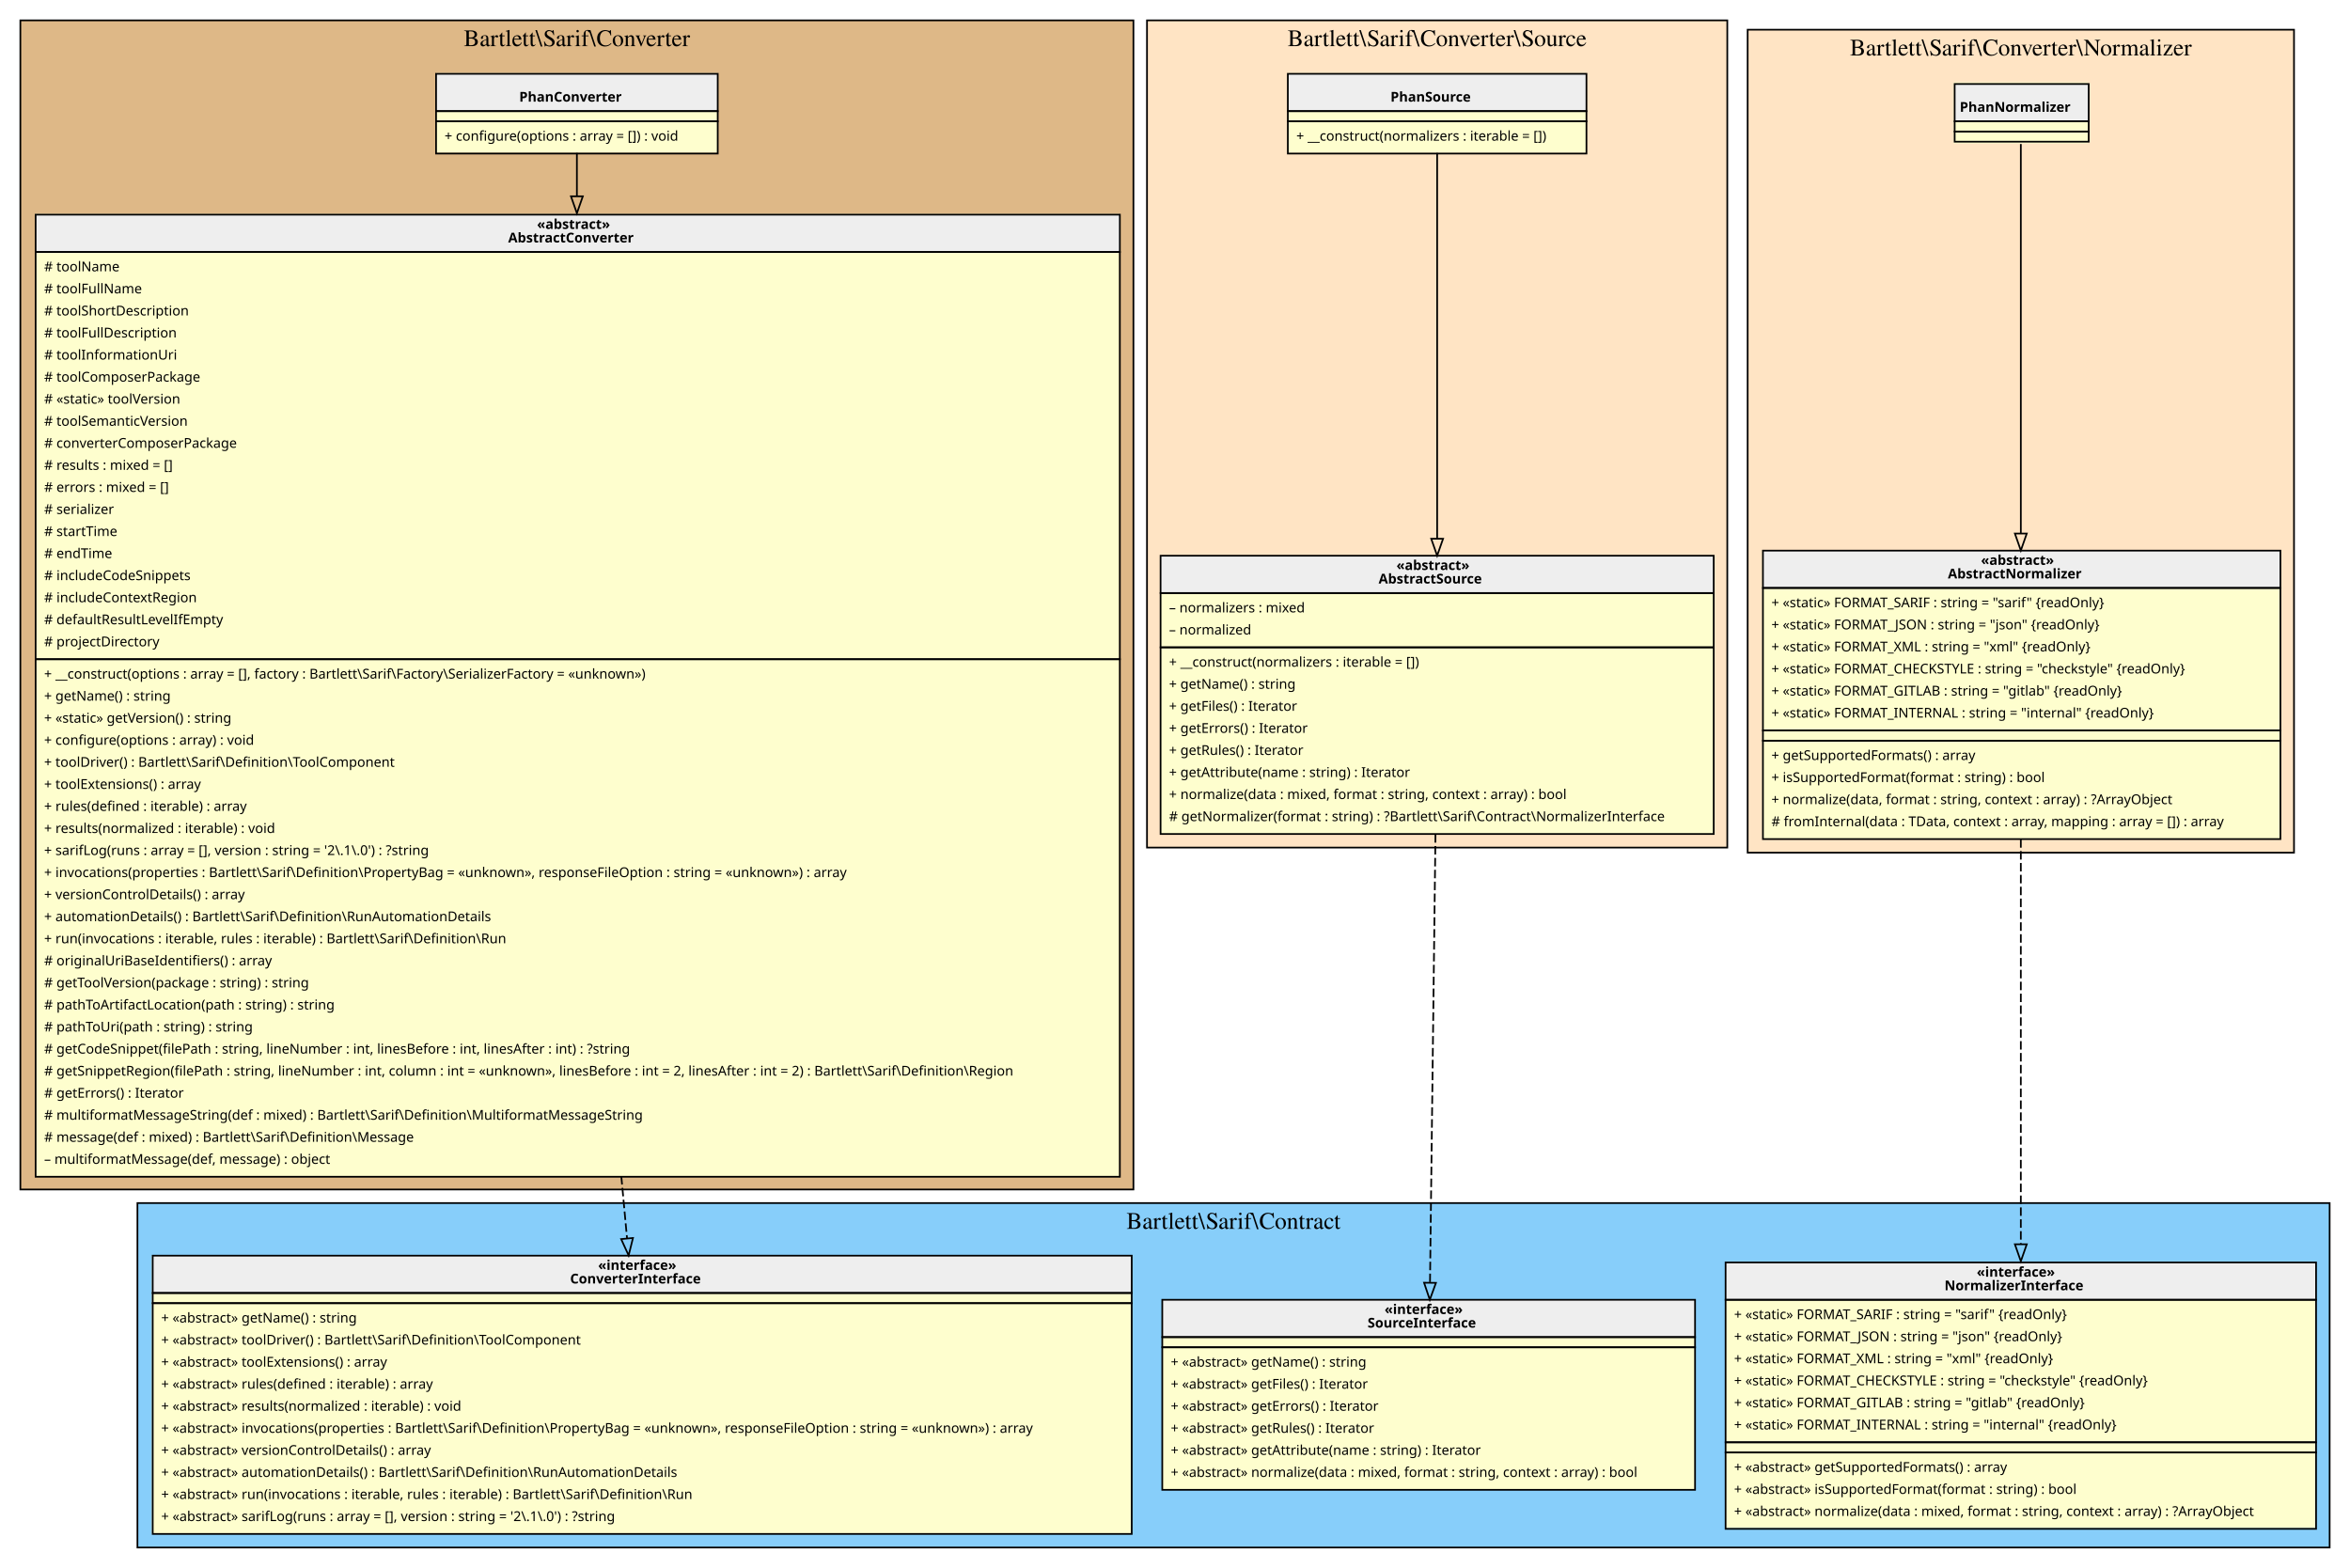
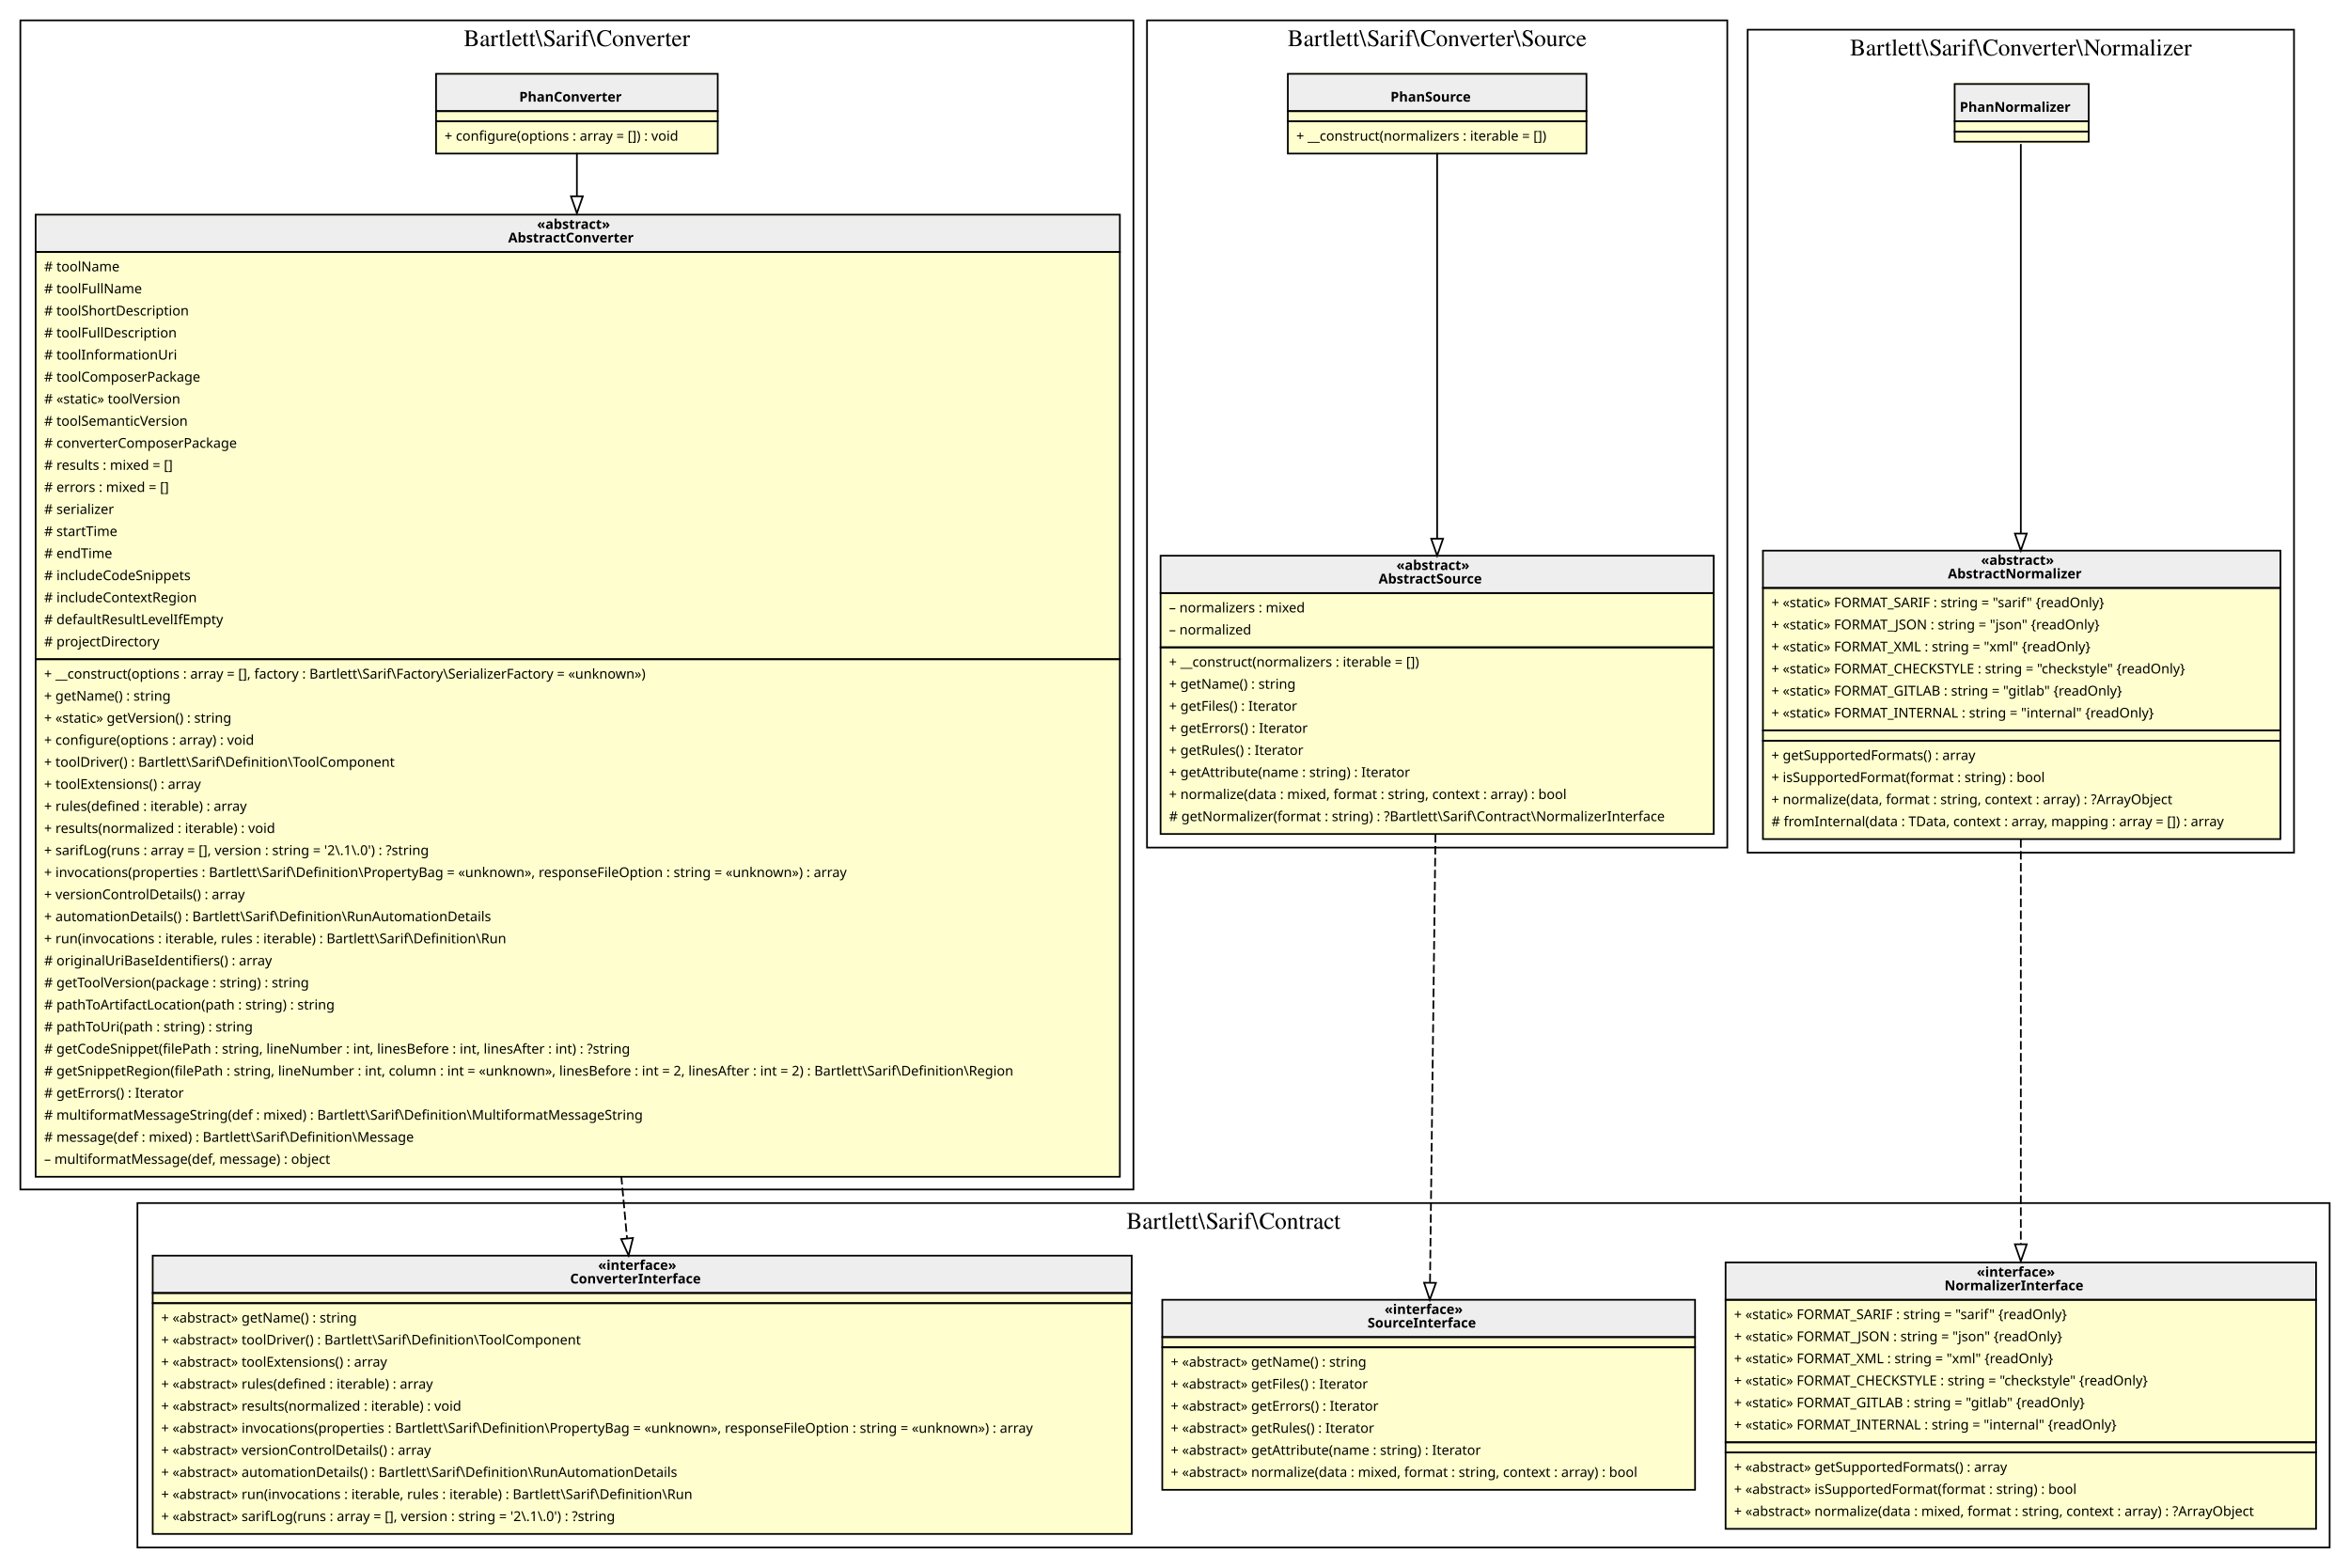
<svg xmlns="http://www.w3.org/2000/svg" width="1385pt" height="924pt" viewBox="0.00 0.00 1385.00 924.00">
  <g id="graph0" class="graph" transform="scale(1 1) rotate(0) translate(4 920)">
    <g id="clust1" class="cluster">
-       <polygon fill="BurlyWood" stroke="black" points="8,-219 8,-908 664,-908 664,-219 8,-219" />
+       <polygon fill="transparent" stroke="black" points="8,-219 8,-908 664,-908 664,-219 8,-219" />
      <text text-anchor="middle" x="336" y="-892.8" font-family="Times,serif" font-size="14.00">Bartlett\Sarif\Converter</text>
    </g>
    <g id="clust2" class="cluster">
-       <polygon fill="LightSkyBlue" stroke="black" points="77,-8 77,-211 1369,-211 1369,-8 77,-8" />
+       <polygon fill="transparent" stroke="black" points="77,-8 77,-211 1369,-211 1369,-8 77,-8" />
      <text text-anchor="middle" x="723" y="-195.8" font-family="Times,serif" font-size="14.00">Bartlett\Sarif\Contract</text>
    </g>
    <g id="clust3" class="cluster">
-       <polygon fill="Bisque" stroke="black" points="672,-420.5 672,-908 1014,-908 1014,-420.5 672,-420.5" />
+       <polygon fill="transparent" stroke="black" points="672,-420.5 672,-908 1014,-908 1014,-420.5 672,-420.5" />
      <text text-anchor="middle" x="843" y="-892.8" font-family="Times,serif" font-size="14.00">Bartlett\Sarif\Converter\Source</text>
    </g>
    <g id="clust4" class="cluster">
-       <polygon fill="Bisque" stroke="black" points="1026,-417.5 1026,-902.5 1348,-902.5 1348,-417.5 1026,-417.5" />
+       <polygon fill="transparent" stroke="black" points="1026,-417.5 1026,-902.5 1348,-902.5 1348,-417.5 1026,-417.5" />
      <text text-anchor="middle" x="1187" y="-887.3" font-family="Times,serif" font-size="14.00">Bartlett\Sarif\Converter\Normalizer</text>
    </g>
    <g id="node1" class="node">
      <polygon fill="#fefece" stroke="transparent" points="419,-877 253,-877 253,-830 419,-830 419,-877" />
      <polygon fill="#eeeeee" stroke="transparent" points="253,-854.5 253,-876.5 419,-876.5 419,-854.5 253,-854.5" />
      <polygon fill="none" stroke="black" points="253,-854.5 253,-876.5 419,-876.5 419,-854.5 253,-854.5" />
      <text text-anchor="start" x="302" y="-860.1" font-family="Verdana" font-weight="bold" font-size="8.00">PhanConverter</text>
      <polygon fill="none" stroke="black" points="253,-848.5 253,-854.5 419,-854.5 419,-848.5 253,-848.5" />
      <polygon fill="none" stroke="black" points="253,-829.5 253,-848.5 419,-848.5 419,-829.5 253,-829.5" />
      <text text-anchor="start" x="258" y="-837.1" font-family="Verdana" font-size="8.00">+ configure(options : array = []) : void</text>
    </g>
    <g id="node2" class="node">
      <polygon fill="#fefece" stroke="transparent" points="655.5,-794 16.5,-794 16.5,-227 655.5,-227 655.5,-794" />
      <polygon fill="#eeeeee" stroke="transparent" points="17,-771.5 17,-793.5 656,-793.5 656,-771.5 17,-771.5" />
      <polygon fill="none" stroke="black" points="17,-771.5 17,-793.5 656,-793.5 656,-771.5 17,-771.5" />
      <text text-anchor="start" x="312.5" y="-785.1" font-family="Verdana" font-weight="bold" font-size="8.00">«abstract»</text>
      <text text-anchor="start" x="295.5" y="-777.1" font-family="Verdana" font-weight="bold" font-size="8.00">AbstractConverter</text>
      <polygon fill="none" stroke="black" points="17,-531.5 17,-771.5 656,-771.5 656,-531.5 17,-531.5" />
      <text text-anchor="start" x="22" y="-760.1" font-family="Verdana" font-size="8.00"># toolName</text>
      <text text-anchor="start" x="22" y="-747.1" font-family="Verdana" font-size="8.00"># toolFullName</text>
      <text text-anchor="start" x="22" y="-734.1" font-family="Verdana" font-size="8.00"># toolShortDescription</text>
      <text text-anchor="start" x="22" y="-721.1" font-family="Verdana" font-size="8.00"># toolFullDescription</text>
      <text text-anchor="start" x="22" y="-708.1" font-family="Verdana" font-size="8.00"># toolInformationUri</text>
      <text text-anchor="start" x="22" y="-695.1" font-family="Verdana" font-size="8.00"># toolComposerPackage</text>
      <text text-anchor="start" x="22" y="-682.1" font-family="Verdana" font-size="8.00"># «static» toolVersion</text>
      <text text-anchor="start" x="22" y="-669.1" font-family="Verdana" font-size="8.00"># toolSemanticVersion</text>
      <text text-anchor="start" x="22" y="-656.1" font-family="Verdana" font-size="8.00"># converterComposerPackage</text>
      <text text-anchor="start" x="22" y="-643.1" font-family="Verdana" font-size="8.00"># results : mixed = []</text>
      <text text-anchor="start" x="22" y="-630.1" font-family="Verdana" font-size="8.00"># errors : mixed = []</text>
      <text text-anchor="start" x="22" y="-617.1" font-family="Verdana" font-size="8.00"># serializer</text>
      <text text-anchor="start" x="22" y="-604.1" font-family="Verdana" font-size="8.00"># startTime</text>
      <text text-anchor="start" x="22" y="-591.1" font-family="Verdana" font-size="8.00"># endTime</text>
      <text text-anchor="start" x="22" y="-578.1" font-family="Verdana" font-size="8.00"># includeCodeSnippets</text>
      <text text-anchor="start" x="22" y="-565.1" font-family="Verdana" font-size="8.00"># includeContextRegion</text>
      <text text-anchor="start" x="22" y="-552.1" font-family="Verdana" font-size="8.00"># defaultResultLevelIfEmpty</text>
      <text text-anchor="start" x="22" y="-539.1" font-family="Verdana" font-size="8.00"># projectDirectory</text>
      <polygon fill="none" stroke="black" points="17,-226.5 17,-531.5 656,-531.5 656,-226.5 17,-226.5" />
      <text text-anchor="start" x="22" y="-520.1" font-family="Verdana" font-size="8.00">+ __construct(options : array = [], factory : Bartlett\Sarif\Factory\SerializerFactory = «unknown»)</text>
      <text text-anchor="start" x="22" y="-507.1" font-family="Verdana" font-size="8.00">+ getName() : string</text>
      <text text-anchor="start" x="22" y="-494.1" font-family="Verdana" font-size="8.00">+ «static» getVersion() : string</text>
      <text text-anchor="start" x="22" y="-481.1" font-family="Verdana" font-size="8.00">+ configure(options : array) : void</text>
      <text text-anchor="start" x="22" y="-468.1" font-family="Verdana" font-size="8.00">+ toolDriver() : Bartlett\Sarif\Definition\ToolComponent</text>
      <text text-anchor="start" x="22" y="-455.1" font-family="Verdana" font-size="8.00">+ toolExtensions() : array</text>
      <text text-anchor="start" x="22" y="-442.1" font-family="Verdana" font-size="8.00">+ rules(defined : iterable) : array</text>
      <text text-anchor="start" x="22" y="-429.1" font-family="Verdana" font-size="8.00">+ results(normalized : iterable) : void</text>
      <text text-anchor="start" x="22" y="-416.1" font-family="Verdana" font-size="8.00">+ sarifLog(runs : array = [], version : string = '2\.1\.0') : ?string</text>
      <text text-anchor="start" x="22" y="-403.1" font-family="Verdana" font-size="8.00">+ invocations(properties : Bartlett\Sarif\Definition\PropertyBag = «unknown», responseFileOption : string = «unknown») : array</text>
      <text text-anchor="start" x="22" y="-390.1" font-family="Verdana" font-size="8.00">+ versionControlDetails() : array</text>
      <text text-anchor="start" x="22" y="-377.1" font-family="Verdana" font-size="8.00">+ automationDetails() : Bartlett\Sarif\Definition\RunAutomationDetails</text>
      <text text-anchor="start" x="22" y="-364.1" font-family="Verdana" font-size="8.00">+ run(invocations : iterable, rules : iterable) : Bartlett\Sarif\Definition\Run</text>
      <text text-anchor="start" x="22" y="-351.1" font-family="Verdana" font-size="8.00"># originalUriBaseIdentifiers() : array</text>
      <text text-anchor="start" x="22" y="-338.1" font-family="Verdana" font-size="8.00"># getToolVersion(package : string) : string</text>
      <text text-anchor="start" x="22" y="-325.1" font-family="Verdana" font-size="8.00"># pathToArtifactLocation(path : string) : string</text>
      <text text-anchor="start" x="22" y="-312.1" font-family="Verdana" font-size="8.00"># pathToUri(path : string) : string</text>
      <text text-anchor="start" x="22" y="-299.1" font-family="Verdana" font-size="8.00"># getCodeSnippet(filePath : string, lineNumber : int, linesBefore : int, linesAfter : int) : ?string</text>
      <text text-anchor="start" x="22" y="-286.1" font-family="Verdana" font-size="8.00"># getSnippetRegion(filePath : string, lineNumber : int, column : int = «unknown», linesBefore : int = 2, linesAfter : int = 2) : Bartlett\Sarif\Definition\Region</text>
      <text text-anchor="start" x="22" y="-273.1" font-family="Verdana" font-size="8.00"># getErrors() : Iterator</text>
      <text text-anchor="start" x="22" y="-260.1" font-family="Verdana" font-size="8.00"># multiformatMessageString(def : mixed) : Bartlett\Sarif\Definition\MultiformatMessageString</text>
      <text text-anchor="start" x="22" y="-247.1" font-family="Verdana" font-size="8.00"># message(def : mixed) : Bartlett\Sarif\Definition\Message</text>
      <text text-anchor="start" x="22" y="-234.1" font-family="Verdana" font-size="8.00">– multiformatMessage(def, message) : object</text>
    </g>
    <g id="edge2" class="edge">
      <path fill="none" stroke="black" d="M336,-829.86C336,-822.72 336,-814.12 336,-804.4" />
      <polygon fill="none" stroke="black" points="339.5,-804.32 336,-794.32 332.5,-804.32 339.5,-804.32" />
    </g>
    <g id="node3" class="node">
      <polygon fill="#fefece" stroke="transparent" points="662.5,-180 85.5,-180 85.5,-16 662.5,-16 662.5,-180" />
      <polygon fill="#eeeeee" stroke="transparent" points="86,-158 86,-180 663,-180 663,-158 86,-158" />
      <polygon fill="none" stroke="black" points="86,-158 86,-180 663,-180 663,-158 86,-158" />
      <text text-anchor="start" x="348.5" y="-171.6" font-family="Verdana" font-weight="bold" font-size="8.00">«interface»</text>
      <text text-anchor="start" x="332" y="-163.6" font-family="Verdana" font-weight="bold" font-size="8.00">ConverterInterface</text>
      <polygon fill="none" stroke="black" points="86,-152 86,-158 663,-158 663,-152 86,-152" />
      <polygon fill="none" stroke="black" points="86,-16 86,-152 663,-152 663,-16 86,-16" />
      <text text-anchor="start" x="91" y="-140.6" font-family="Verdana" font-size="8.00">+ «abstract» getName() : string</text>
      <text text-anchor="start" x="91" y="-127.6" font-family="Verdana" font-size="8.00">+ «abstract» toolDriver() : Bartlett\Sarif\Definition\ToolComponent</text>
      <text text-anchor="start" x="91" y="-114.6" font-family="Verdana" font-size="8.00">+ «abstract» toolExtensions() : array</text>
      <text text-anchor="start" x="91" y="-101.6" font-family="Verdana" font-size="8.00">+ «abstract» rules(defined : iterable) : array</text>
      <text text-anchor="start" x="91" y="-88.6" font-family="Verdana" font-size="8.00">+ «abstract» results(normalized : iterable) : void</text>
      <text text-anchor="start" x="91" y="-75.6" font-family="Verdana" font-size="8.00">+ «abstract» invocations(properties : Bartlett\Sarif\Definition\PropertyBag = «unknown», responseFileOption : string = «unknown») : array</text>
      <text text-anchor="start" x="91" y="-62.6" font-family="Verdana" font-size="8.00">+ «abstract» versionControlDetails() : array</text>
      <text text-anchor="start" x="91" y="-49.6" font-family="Verdana" font-size="8.00">+ «abstract» automationDetails() : Bartlett\Sarif\Definition\RunAutomationDetails</text>
      <text text-anchor="start" x="91" y="-36.6" font-family="Verdana" font-size="8.00">+ «abstract» run(invocations : iterable, rules : iterable) : Bartlett\Sarif\Definition\Run</text>
      <text text-anchor="start" x="91" y="-23.6" font-family="Verdana" font-size="8.00">+ «abstract» sarifLog(runs : array = [], version : string = '2\.1\.0') : ?string</text>
    </g>
    <g id="edge1" class="edge">
      <path fill="none" stroke="black" stroke-dasharray="5,2" d="M362.16,-226.92C363.34,-214.11 364.49,-201.77 365.56,-190.15" />
      <polygon fill="none" stroke="black" points="369.05,-190.41 366.49,-180.13 362.08,-189.77 369.05,-190.41" />
    </g>
    <g id="node4" class="node">
      <polygon fill="#fefece" stroke="transparent" points="995,-154 681,-154 681,-42 995,-42 995,-154" />
      <polygon fill="#eeeeee" stroke="transparent" points="681,-132 681,-154 995,-154 995,-132 681,-132" />
      <polygon fill="none" stroke="black" points="681,-132 681,-154 995,-154 995,-132 681,-132" />
      <text text-anchor="start" x="812" y="-145.6" font-family="Verdana" font-weight="bold" font-size="8.00">«interface»</text>
      <text text-anchor="start" x="802" y="-137.6" font-family="Verdana" font-weight="bold" font-size="8.00">SourceInterface</text>
      <polygon fill="none" stroke="black" points="681,-126 681,-132 995,-132 995,-126 681,-126" />
      <polygon fill="none" stroke="black" points="681,-42 681,-126 995,-126 995,-42 681,-42" />
      <text text-anchor="start" x="686" y="-114.6" font-family="Verdana" font-size="8.00">+ «abstract» getName() : string</text>
      <text text-anchor="start" x="686" y="-101.6" font-family="Verdana" font-size="8.00">+ «abstract» getFiles() : Iterator</text>
      <text text-anchor="start" x="686" y="-88.6" font-family="Verdana" font-size="8.00">+ «abstract» getErrors() : Iterator</text>
      <text text-anchor="start" x="686" y="-75.6" font-family="Verdana" font-size="8.00">+ «abstract» getRules() : Iterator</text>
      <text text-anchor="start" x="686" y="-62.6" font-family="Verdana" font-size="8.00">+ «abstract» getAttribute(name : string) : Iterator</text>
      <text text-anchor="start" x="686" y="-49.6" font-family="Verdana" font-size="8.00">+ «abstract» normalize(data : mixed, format : string, context : array) : bool</text>
    </g>
    <g id="node5" class="node">
      <polygon fill="#fefece" stroke="transparent" points="1361,-176.5 1013,-176.5 1013,-19.5 1361,-19.5 1361,-176.5" />
      <polygon fill="#eeeeee" stroke="transparent" points="1013,-154 1013,-176 1361,-176 1361,-154 1013,-154" />
      <polygon fill="none" stroke="black" points="1013,-154 1013,-176 1361,-176 1361,-154 1013,-154" />
      <text text-anchor="start" x="1161" y="-167.6" font-family="Verdana" font-weight="bold" font-size="8.00">«interface»</text>
      <text text-anchor="start" x="1142" y="-159.6" font-family="Verdana" font-weight="bold" font-size="8.00">NormalizerInterface</text>
      <polygon fill="none" stroke="black" points="1013,-70 1013,-154 1361,-154 1361,-70 1013,-70" />
      <text text-anchor="start" x="1018" y="-142.6" font-family="Verdana" font-size="8.00">+ «static» FORMAT_SARIF : string = "sarif" {readOnly}</text>
      <text text-anchor="start" x="1018" y="-129.6" font-family="Verdana" font-size="8.00">+ «static» FORMAT_JSON : string = "json" {readOnly}</text>
      <text text-anchor="start" x="1018" y="-116.6" font-family="Verdana" font-size="8.00">+ «static» FORMAT_XML : string = "xml" {readOnly}</text>
      <text text-anchor="start" x="1018" y="-103.6" font-family="Verdana" font-size="8.00">+ «static» FORMAT_CHECKSTYLE : string = "checkstyle" {readOnly}</text>
      <text text-anchor="start" x="1018" y="-90.6" font-family="Verdana" font-size="8.00">+ «static» FORMAT_GITLAB : string = "gitlab" {readOnly}</text>
      <text text-anchor="start" x="1018" y="-77.6" font-family="Verdana" font-size="8.00">+ «static» FORMAT_INTERNAL : string = "internal" {readOnly}</text>
      <polygon fill="none" stroke="black" points="1013,-64 1013,-70 1361,-70 1361,-64 1013,-64" />
      <polygon fill="none" stroke="black" points="1013,-19 1013,-64 1361,-64 1361,-19 1013,-19" />
      <text text-anchor="start" x="1018" y="-52.6" font-family="Verdana" font-size="8.00">+ «abstract» getSupportedFormats() : array</text>
      <text text-anchor="start" x="1018" y="-39.6" font-family="Verdana" font-size="8.00">+ «abstract» isSupportedFormat(format : string) : bool</text>
      <text text-anchor="start" x="1018" y="-26.6" font-family="Verdana" font-size="8.00">+ «abstract» normalize(data : mixed, format : string, context : array) : ?ArrayObject</text>
    </g>
    <g id="node6" class="node">
      <polygon fill="#fefece" stroke="transparent" points="931,-877 755,-877 755,-830 931,-830 931,-877" />
      <polygon fill="#eeeeee" stroke="transparent" points="755,-854.5 755,-876.5 931,-876.5 931,-854.5 755,-854.5" />
      <polygon fill="none" stroke="black" points="755,-854.5 755,-876.5 931,-876.5 931,-854.5 755,-854.5" />
      <text text-anchor="start" x="815.5" y="-860.1" font-family="Verdana" font-weight="bold" font-size="8.00">PhanSource</text>
      <polygon fill="none" stroke="black" points="755,-848.5 755,-854.5 931,-854.5 931,-848.5 755,-848.5" />
      <polygon fill="none" stroke="black" points="755,-829.5 755,-848.5 931,-848.5 931,-829.5 755,-829.5" />
      <text text-anchor="start" x="760" y="-837.1" font-family="Verdana" font-size="8.00">+ __construct(normalizers : iterable = [])</text>
    </g>
    <g id="node7" class="node">
      <polygon fill="#fefece" stroke="transparent" points="1006,-592.5 680,-592.5 680,-428.5 1006,-428.5 1006,-592.5" />
      <polygon fill="#eeeeee" stroke="transparent" points="680,-570.5 680,-592.5 1006,-592.5 1006,-570.5 680,-570.5" />
      <polygon fill="none" stroke="black" points="680,-570.5 680,-592.5 1006,-592.5 1006,-570.5 680,-570.5" />
      <text text-anchor="start" x="819" y="-584.1" font-family="Verdana" font-weight="bold" font-size="8.00">«abstract»</text>
      <text text-anchor="start" x="808.5" y="-576.1" font-family="Verdana" font-weight="bold" font-size="8.00">AbstractSource</text>
      <polygon fill="none" stroke="black" points="680,-538.5 680,-570.5 1006,-570.5 1006,-538.5 680,-538.5" />
      <text text-anchor="start" x="685" y="-559.1" font-family="Verdana" font-size="8.00">– normalizers : mixed</text>
      <text text-anchor="start" x="685" y="-546.1" font-family="Verdana" font-size="8.00">– normalized</text>
      <polygon fill="none" stroke="black" points="680,-428.5 680,-538.5 1006,-538.5 1006,-428.5 680,-428.5" />
      <text text-anchor="start" x="685" y="-527.1" font-family="Verdana" font-size="8.00">+ __construct(normalizers : iterable = [])</text>
      <text text-anchor="start" x="685" y="-514.1" font-family="Verdana" font-size="8.00">+ getName() : string</text>
      <text text-anchor="start" x="685" y="-501.1" font-family="Verdana" font-size="8.00">+ getFiles() : Iterator</text>
      <text text-anchor="start" x="685" y="-488.1" font-family="Verdana" font-size="8.00">+ getErrors() : Iterator</text>
      <text text-anchor="start" x="685" y="-475.1" font-family="Verdana" font-size="8.00">+ getRules() : Iterator</text>
      <text text-anchor="start" x="685" y="-462.1" font-family="Verdana" font-size="8.00">+ getAttribute(name : string) : Iterator</text>
      <text text-anchor="start" x="685" y="-449.1" font-family="Verdana" font-size="8.00">+ normalize(data : mixed, format : string, context : array) : bool</text>
      <text text-anchor="start" x="685" y="-436.1" font-family="Verdana" font-size="8.00"># getNormalizer(format : string) : ?Bartlett\Sarif\Contract\NormalizerInterface</text>
    </g>
    <g id="edge4" class="edge">
      <path fill="none" stroke="black" d="M843,-829.86C843,-784.38 843,-679.67 843,-602.71" />
      <polygon fill="none" stroke="black" points="846.5,-602.51 843,-592.51 839.5,-602.51 846.5,-602.51" />
    </g>
    <g id="edge3" class="edge">
      <path fill="none" stroke="black" stroke-dasharray="5,2" d="M842.01,-428.4C841.07,-351.01 839.67,-235.9 838.79,-164.26" />
      <polygon fill="none" stroke="black" points="842.29,-163.97 838.67,-154.01 835.29,-164.06 842.29,-163.97" />
    </g>
    <g id="node8" class="node">
      <polygon fill="#fefece" stroke="transparent" points="1226.5,-871.5 1147.5,-871.5 1147.5,-835.5 1226.5,-835.5 1226.5,-871.5" />
      <polygon fill="#eeeeee" stroke="transparent" points="1148,-848.5 1148,-870.5 1227,-870.5 1227,-848.5 1148,-848.5" />
      <polygon fill="none" stroke="black" points="1148,-848.5 1148,-870.5 1227,-870.5 1227,-848.5 1148,-848.5" />
      <text text-anchor="start" x="1151" y="-854.1" font-family="Verdana" font-weight="bold" font-size="8.00">PhanNormalizer</text>
      <polygon fill="none" stroke="black" points="1148,-842.5 1148,-848.5 1227,-848.5 1227,-842.5 1148,-842.5" />
      <polygon fill="none" stroke="black" points="1148,-836.5 1148,-842.5 1227,-842.5 1227,-836.5 1148,-836.5" />
    </g>
    <g id="node9" class="node">
      <polygon fill="#fefece" stroke="transparent" points="1339.5,-595.5 1034.5,-595.5 1034.5,-425.5 1339.5,-425.5 1339.5,-595.5" />
      <polygon fill="#eeeeee" stroke="transparent" points="1035,-573.5 1035,-595.5 1340,-595.5 1340,-573.5 1035,-573.5" />
      <polygon fill="none" stroke="black" points="1035,-573.5 1035,-595.5 1340,-595.5 1340,-573.5 1035,-573.5" />
      <text text-anchor="start" x="1163.5" y="-587.1" font-family="Verdana" font-weight="bold" font-size="8.00">«abstract»</text>
      <text text-anchor="start" x="1144" y="-579.1" font-family="Verdana" font-weight="bold" font-size="8.00">AbstractNormalizer</text>
      <polygon fill="none" stroke="black" points="1035,-489.5 1035,-573.5 1340,-573.5 1340,-489.5 1035,-489.5" />
      <text text-anchor="start" x="1040" y="-562.1" font-family="Verdana" font-size="8.00">+ «static» FORMAT_SARIF : string = "sarif" {readOnly}</text>
      <text text-anchor="start" x="1040" y="-549.1" font-family="Verdana" font-size="8.00">+ «static» FORMAT_JSON : string = "json" {readOnly}</text>
      <text text-anchor="start" x="1040" y="-536.1" font-family="Verdana" font-size="8.00">+ «static» FORMAT_XML : string = "xml" {readOnly}</text>
      <text text-anchor="start" x="1040" y="-523.1" font-family="Verdana" font-size="8.00">+ «static» FORMAT_CHECKSTYLE : string = "checkstyle" {readOnly}</text>
      <text text-anchor="start" x="1040" y="-510.1" font-family="Verdana" font-size="8.00">+ «static» FORMAT_GITLAB : string = "gitlab" {readOnly}</text>
      <text text-anchor="start" x="1040" y="-497.1" font-family="Verdana" font-size="8.00">+ «static» FORMAT_INTERNAL : string = "internal" {readOnly}</text>
      <polygon fill="none" stroke="black" points="1035,-483.5 1035,-489.5 1340,-489.5 1340,-483.5 1035,-483.5" />
      <polygon fill="none" stroke="black" points="1035,-425.5 1035,-483.5 1340,-483.5 1340,-425.5 1035,-425.5" />
      <text text-anchor="start" x="1040" y="-472.1" font-family="Verdana" font-size="8.00">+ getSupportedFormats() : array</text>
      <text text-anchor="start" x="1040" y="-459.1" font-family="Verdana" font-size="8.00">+ isSupportedFormat(format : string) : bool</text>
      <text text-anchor="start" x="1040" y="-446.1" font-family="Verdana" font-size="8.00">+ normalize(data, format : string, context : array) : ?ArrayObject</text>
      <text text-anchor="start" x="1040" y="-433.1" font-family="Verdana" font-size="8.00"># fromInternal(data : TData, context : array, mapping : array = []) : array</text>
    </g>
    <g id="edge6" class="edge">
      <path fill="none" stroke="black" d="M1187,-835.12C1187,-793.47 1187,-685.49 1187,-605.66" />
      <polygon fill="none" stroke="black" points="1190.5,-605.57 1187,-595.57 1183.5,-605.57 1190.5,-605.57" />
    </g>
    <g id="edge5" class="edge">
      <path fill="none" stroke="black" stroke-dasharray="5,2" d="M1187,-425.44C1187,-355.91 1187,-257.47 1187,-186.9" />
      <polygon fill="none" stroke="black" points="1190.5,-186.7 1187,-176.7 1183.5,-186.7 1190.5,-186.7" />
    </g>
  </g>
</svg>
